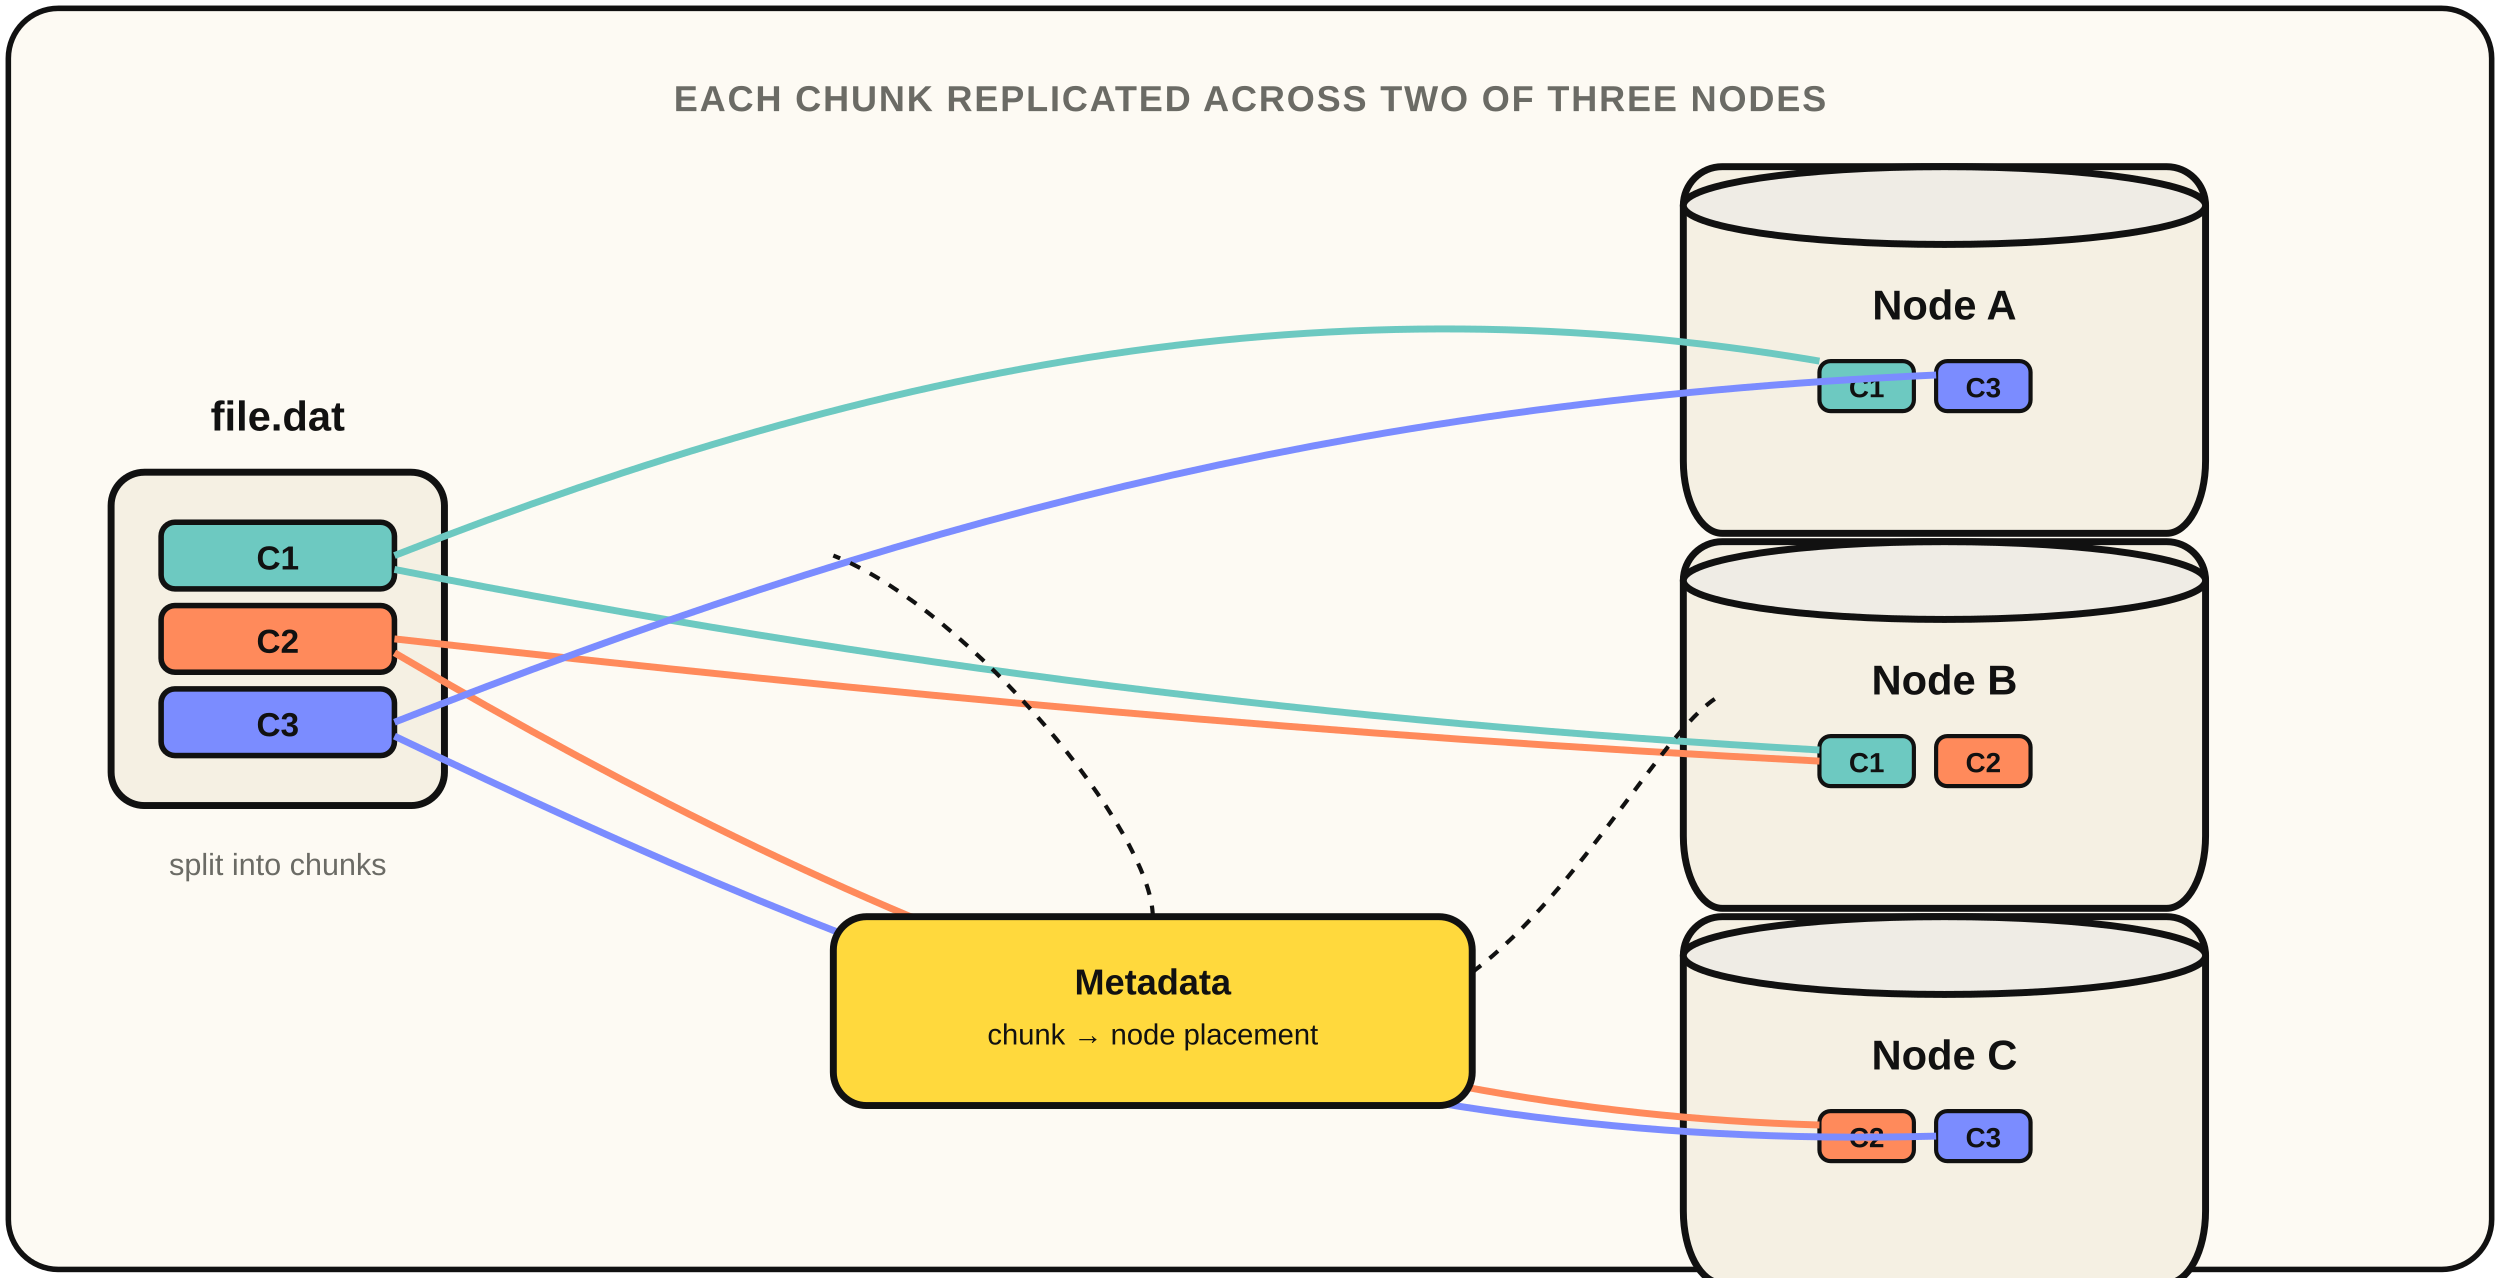
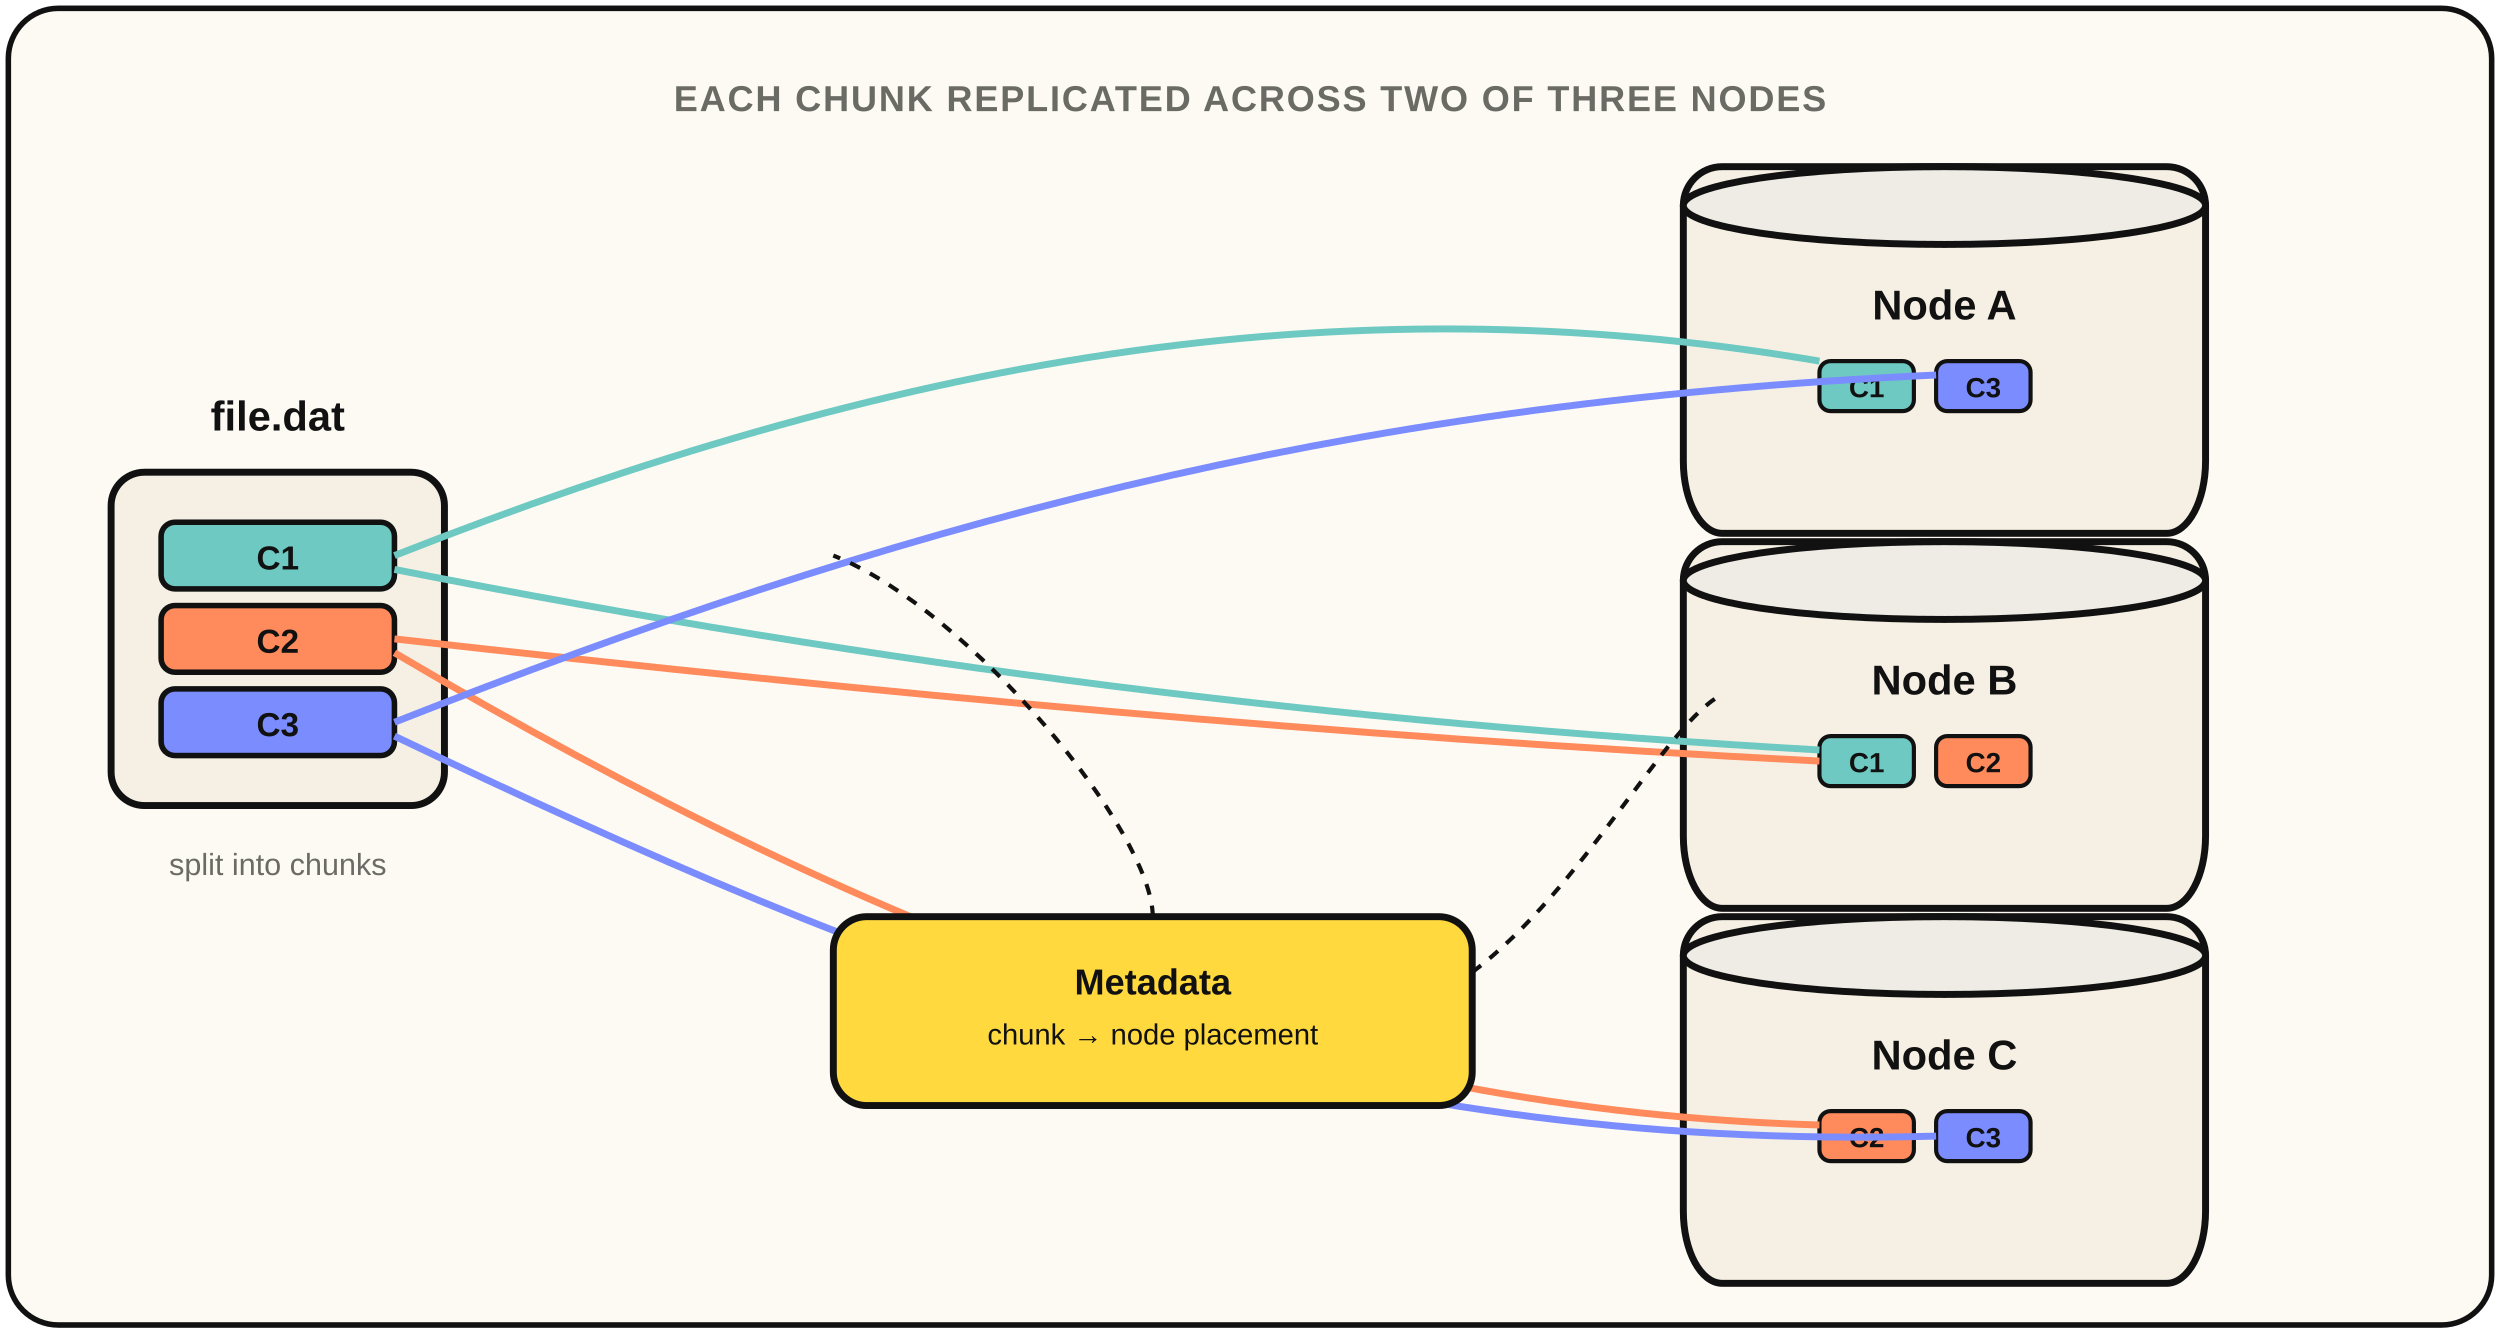
- <svg xmlns="http://www.w3.org/2000/svg" viewBox="0 0 900 460" font-family="'Space Grotesk', 'Helvetica Neue', Arial, sans-serif">
-   <rect x="3" y="3" width="894" height="454" rx="18" fill="#fdfaf3" stroke="#111111" stroke-width="2" />
+ <svg xmlns="http://www.w3.org/2000/svg" viewBox="0 0 900 480" font-family="'Space Grotesk', 'Helvetica Neue', Arial, sans-serif">
+   <rect x="3" y="3" width="894" height="474" rx="18" fill="#fdfaf3" stroke="#111111" stroke-width="2" />
  <rect x="40" y="170" width="120" height="120" rx="12" fill="#f5f0e3" stroke="#111111" stroke-width="2.5" />
  <text x="100" y="155" text-anchor="middle" font-size="15" font-weight="700" fill="#111111">file.dat</text>
  <rect x="58" y="188" width="84" height="24" rx="5" fill="#6dc9c1" stroke="#111111" stroke-width="2" />
  <text x="100" y="205" text-anchor="middle" font-size="12" font-weight="700" fill="#111111">C1</text>
  <rect x="58" y="218" width="84" height="24" rx="5" fill="#ff8a5b" stroke="#111111" stroke-width="2" />
  <text x="100" y="235" text-anchor="middle" font-size="12" font-weight="700" fill="#111111">C2</text>
  <rect x="58" y="248" width="84" height="24" rx="5" fill="#7b8cff" stroke="#111111" stroke-width="2" />
  <text x="100" y="265" text-anchor="middle" font-size="12" font-weight="700" fill="#111111">C3</text>
  <text x="100" y="315" text-anchor="middle" font-size="11" fill="#6b6b65">split into chunks</text>
  <g>
    <path d="M 620 60 h 160 a 14 14 0 0 1 14 14 v 92 a 14 26 0 0 1 -14 26 h -160 a 14 26 0 0 1 -14 -26 v -92 a 14 14 0 0 1 14 -14 z" fill="#f5f0e3" stroke="#111111" stroke-width="2.5" />
    <ellipse cx="700" cy="74" rx="94" ry="14" fill="#efece5" stroke="#111111" stroke-width="2.5" />
    <text x="700" y="115" text-anchor="middle" font-size="15" font-weight="700" fill="#111111">Node A</text>
    <rect x="655" y="130" width="34" height="18" rx="4" fill="#6dc9c1" stroke="#111111" stroke-width="1.5" />
    <text x="672" y="143" text-anchor="middle" font-size="10" font-weight="700" fill="#111111">C1</text>
    <rect x="697" y="130" width="34" height="18" rx="4" fill="#7b8cff" stroke="#111111" stroke-width="1.5" />
    <text x="714" y="143" text-anchor="middle" font-size="10" font-weight="700" fill="#111111">C3</text>
  </g>
  <g>
    <path d="M 620 195 h 160 a 14 14 0 0 1 14 14 v 92 a 14 26 0 0 1 -14 26 h -160 a 14 26 0 0 1 -14 -26 v -92 a 14 14 0 0 1 14 -14 z" fill="#f5f0e3" stroke="#111111" stroke-width="2.5" />
    <ellipse cx="700" cy="209" rx="94" ry="14" fill="#efece5" stroke="#111111" stroke-width="2.5" />
    <text x="700" y="250" text-anchor="middle" font-size="15" font-weight="700" fill="#111111">Node B</text>
    <rect x="655" y="265" width="34" height="18" rx="4" fill="#6dc9c1" stroke="#111111" stroke-width="1.5" />
    <text x="672" y="278" text-anchor="middle" font-size="10" font-weight="700" fill="#111111">C1</text>
    <rect x="697" y="265" width="34" height="18" rx="4" fill="#ff8a5b" stroke="#111111" stroke-width="1.5" />
    <text x="714" y="278" text-anchor="middle" font-size="10" font-weight="700" fill="#111111">C2</text>
  </g>
  <g>
    <path d="M 620 330 h 160 a 14 14 0 0 1 14 14 v 92 a 14 26 0 0 1 -14 26 h -160 a 14 26 0 0 1 -14 -26 v -92 a 14 14 0 0 1 14 -14 z" fill="#f5f0e3" stroke="#111111" stroke-width="2.5" />
    <ellipse cx="700" cy="344" rx="94" ry="14" fill="#efece5" stroke="#111111" stroke-width="2.5" />
    <text x="700" y="385" text-anchor="middle" font-size="15" font-weight="700" fill="#111111">Node C</text>
    <rect x="655" y="400" width="34" height="18" rx="4" fill="#ff8a5b" stroke="#111111" stroke-width="1.5" />
    <text x="672" y="413" text-anchor="middle" font-size="10" font-weight="700" fill="#111111">C2</text>
    <rect x="697" y="400" width="34" height="18" rx="4" fill="#7b8cff" stroke="#111111" stroke-width="1.5" />
    <text x="714" y="413" text-anchor="middle" font-size="10" font-weight="700" fill="#111111">C3</text>
  </g>
  <path d="M 142 200 C 320 130, 480 100, 655 130" fill="none" stroke="#6dc9c1" stroke-width="2.5" />
  <path d="M 142 205 C 320 240, 480 260, 655 270" fill="none" stroke="#6dc9c1" stroke-width="2.5" />
  <path d="M 142 230 C 320 250, 480 265, 655 274" fill="none" stroke="#ff8a5b" stroke-width="2.5" />
  <path d="M 142 235 C 320 340, 480 400, 655 405" fill="none" stroke="#ff8a5b" stroke-width="2.5" />
  <path d="M 142 260 C 320 190, 480 145, 697 135" fill="none" stroke="#7b8cff" stroke-width="2.5" />
  <path d="M 142 265 C 320 350, 480 415, 697 409" fill="none" stroke="#7b8cff" stroke-width="2.5" />
  <rect x="300" y="330" width="230" height="68" rx="12" fill="#ffd93d" stroke="#111111" stroke-width="2.5" />
  <text x="415" y="358" text-anchor="middle" font-size="13" font-weight="700" fill="#111111">Metadata</text>
  <text x="415" y="376" text-anchor="middle" font-size="10.5" fill="#111111">chunk → node placement</text>
  <path d="M 415 330 C 415 300, 350 220, 300 200" fill="none" stroke="#111111" stroke-width="1.5" stroke-dasharray="4 4" />
  <path d="M 530 350 C 570 320, 600 260, 620 250" fill="none" stroke="#111111" stroke-width="1.5" stroke-dasharray="4 4" />
  <text x="450" y="40" text-anchor="middle" font-size="13" font-weight="700" letter-spacing="0.05em" fill="#6b6b65">EACH CHUNK REPLICATED ACROSS TWO OF THREE NODES</text>
</svg>
